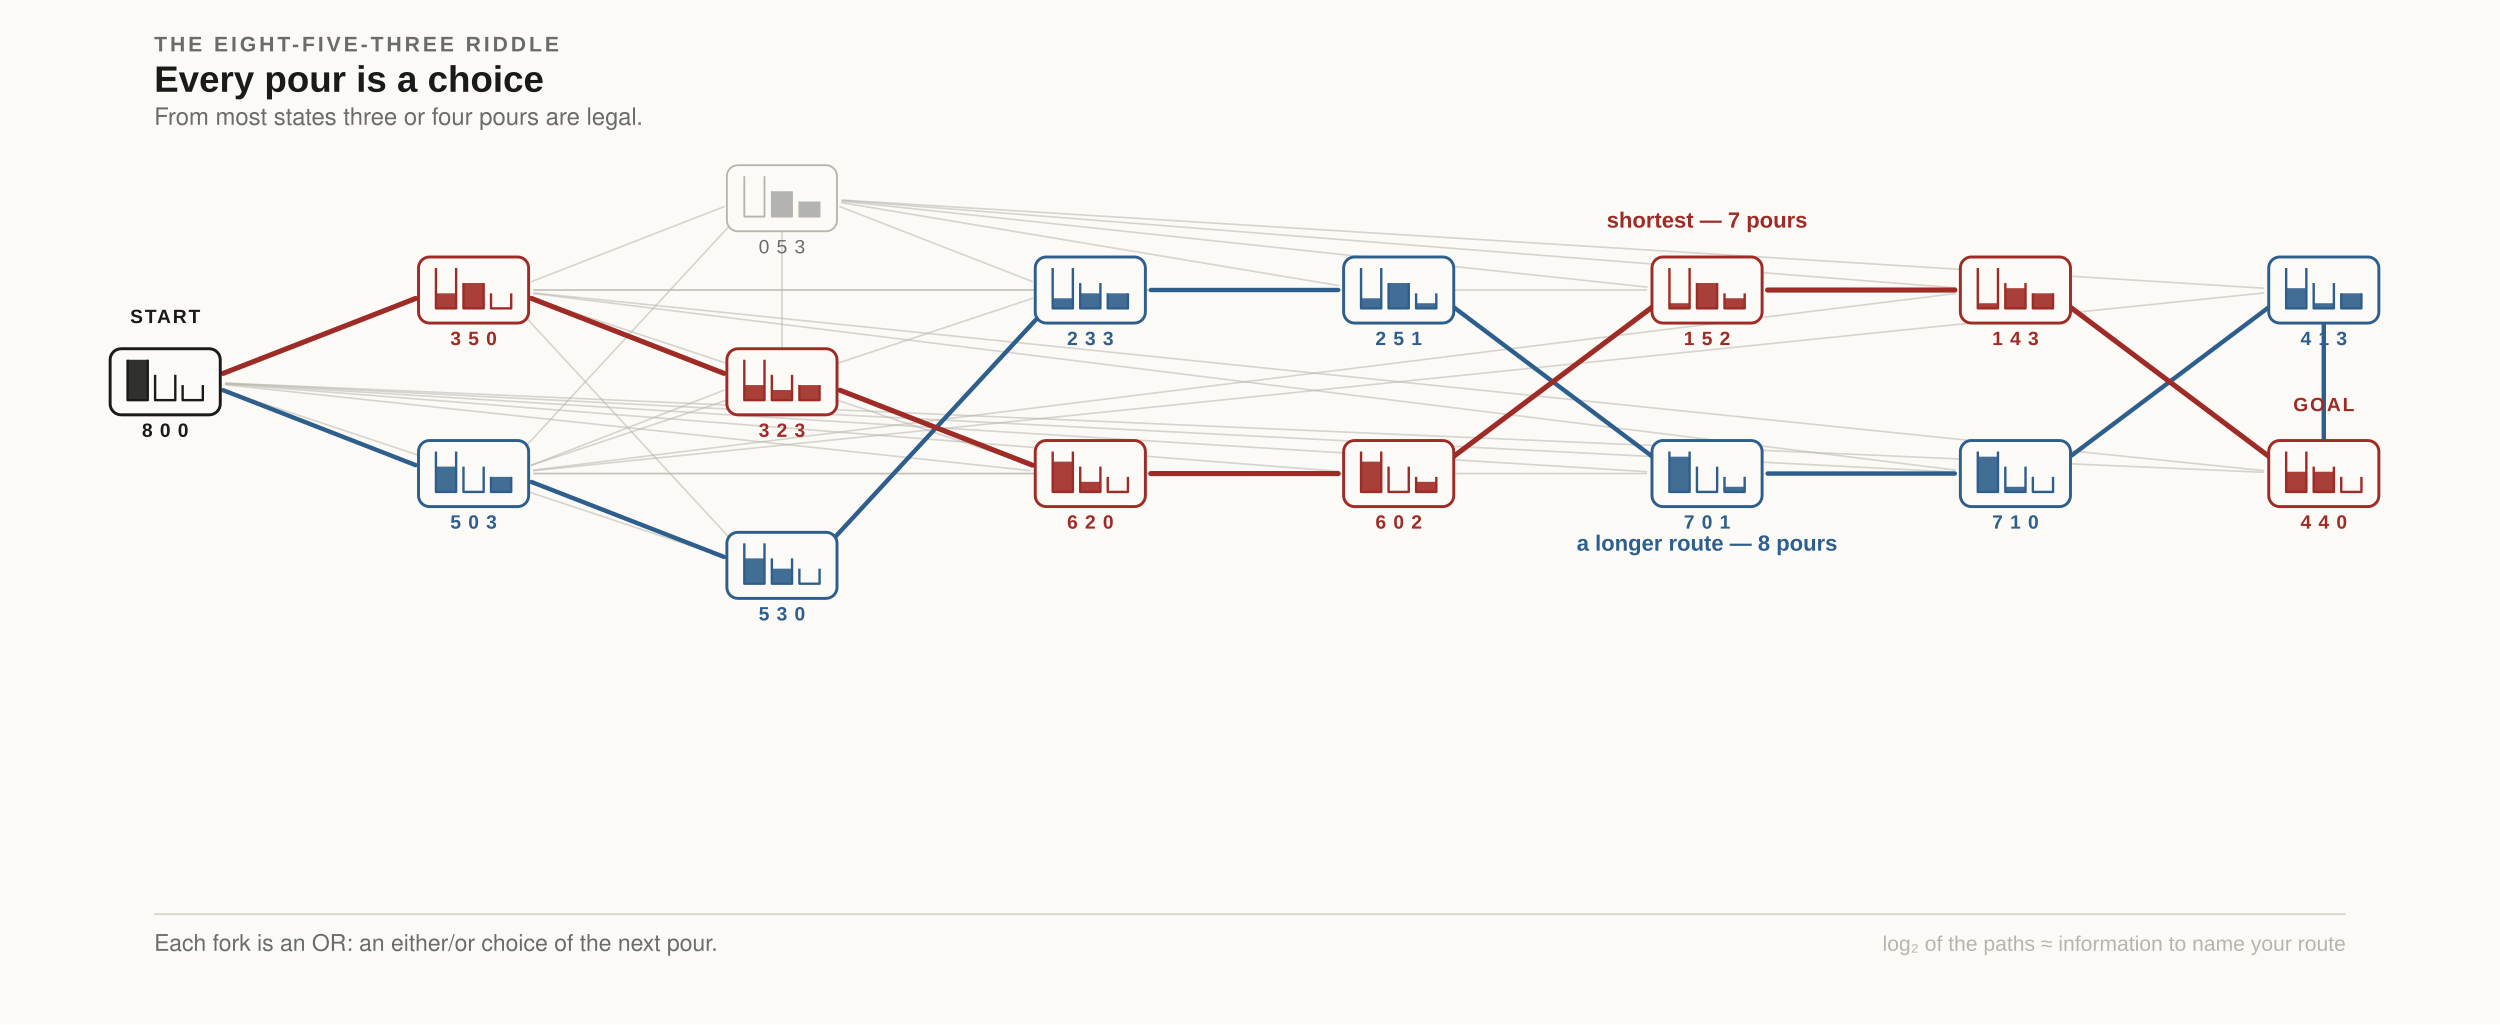
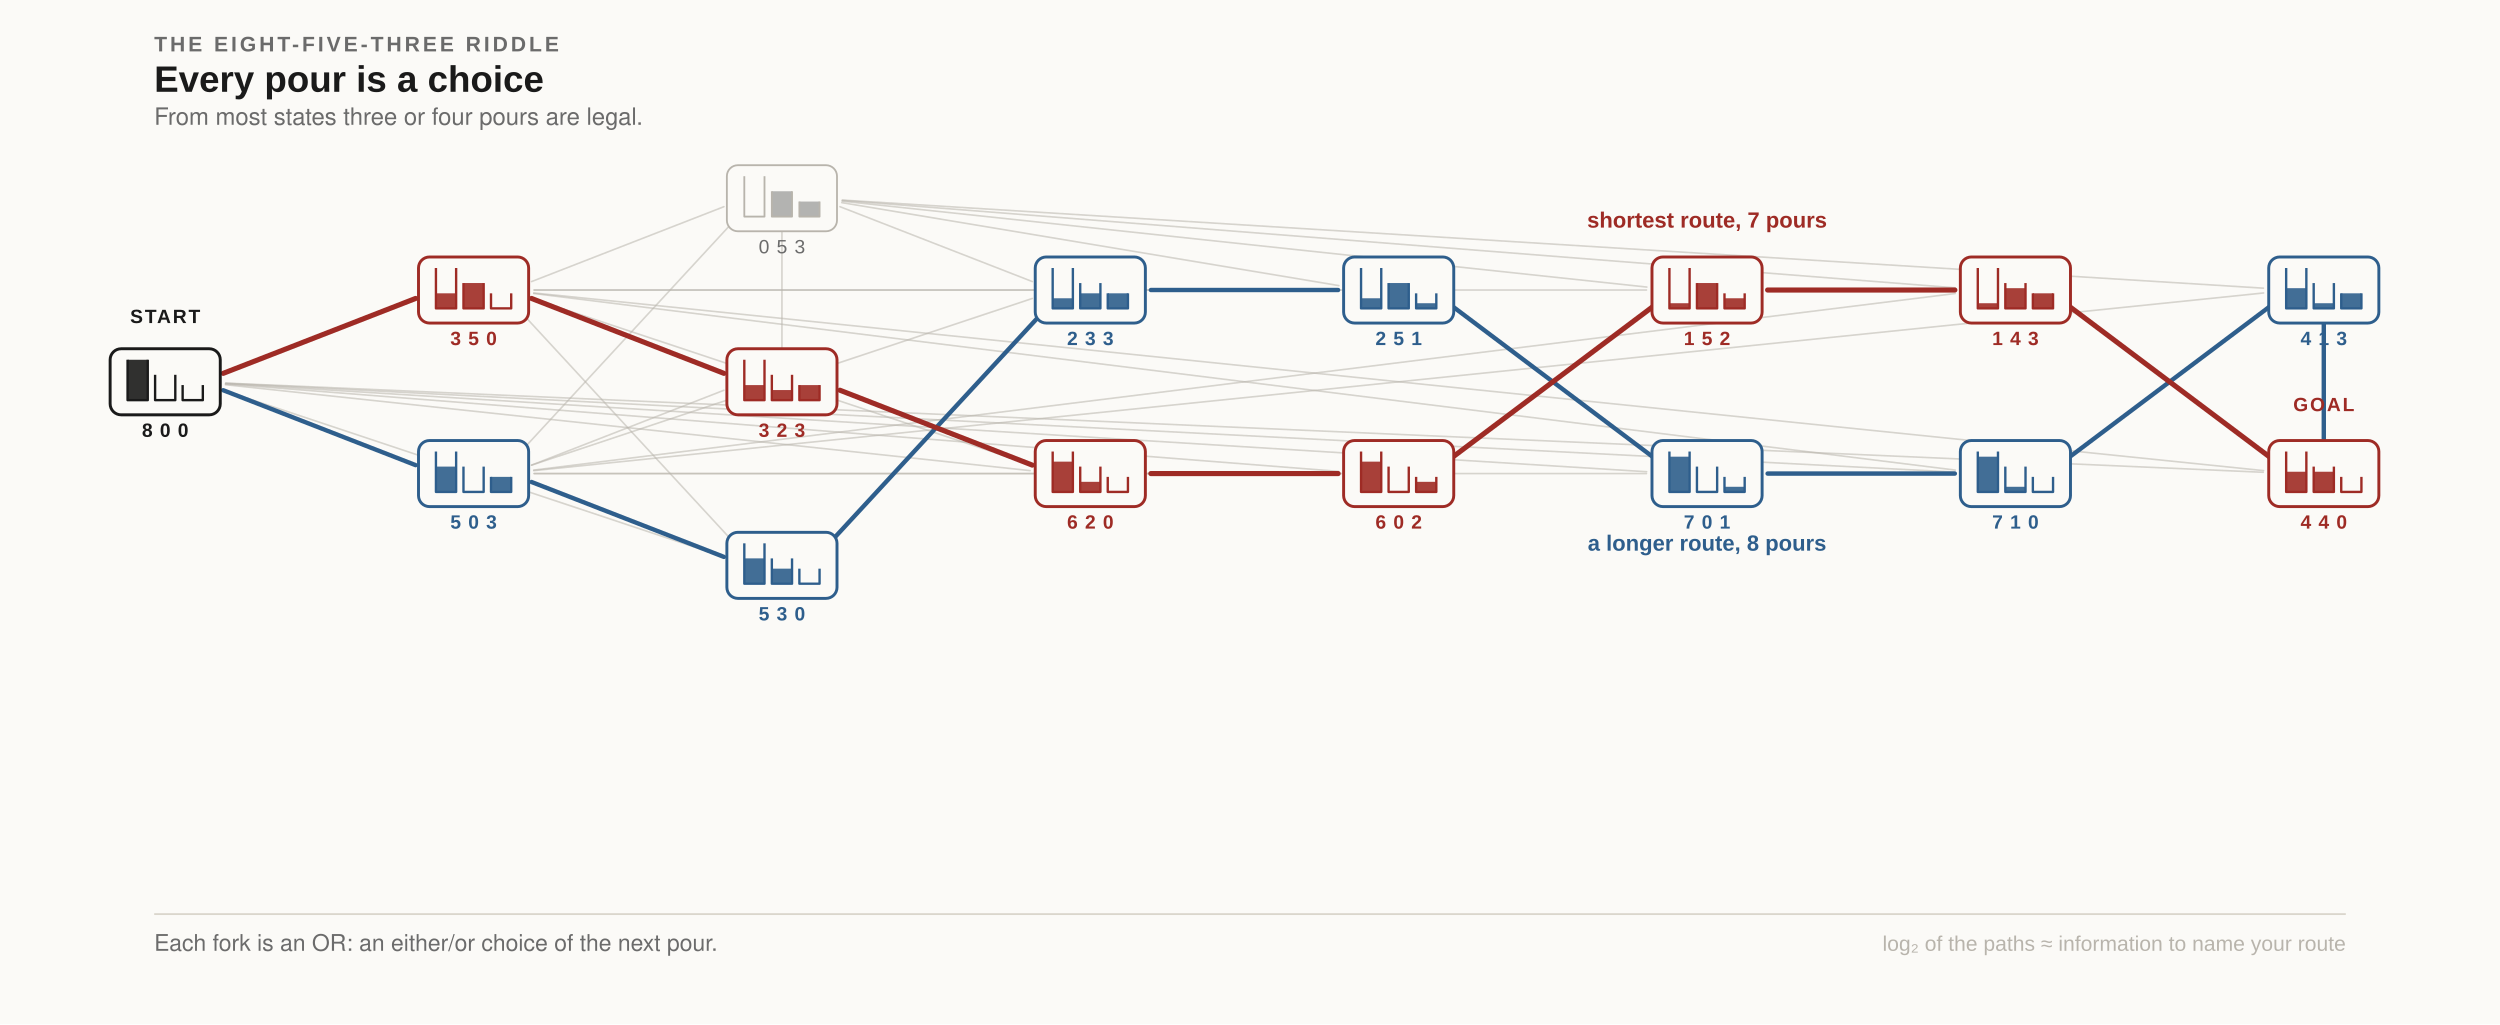
<svg xmlns="http://www.w3.org/2000/svg" viewBox="0 0 1362 558" font-family="'Helvetica Neue', 'Arial Narrow', Helvetica, Arial, sans-serif">
  <rect width="1362" height="558" fill="#FBFAF7" />
  <text x="84" y="28" font-size="11.5" fill="#6B6B6B" text-anchor="start" font-weight="bold" font-family="'Helvetica Neue Condensed', 'Arial Narrow', 'Helvetica Neue', Arial, sans-serif" letter-spacing="1.6" style="font-variant-numeric:tabular-nums">THE EIGHT-FIVE-THREE RIDDLE</text>
  <text x="84" y="50" font-size="20" fill="#1A1A1A" text-anchor="start" font-weight="bold" font-family="'Helvetica Neue Condensed', 'Arial Narrow', 'Helvetica Neue', Arial, sans-serif" style="font-variant-numeric:tabular-nums">Every pour is a choice</text>
  <text x="84" y="68" font-size="13" fill="#6B6B6B" text-anchor="start" font-weight="normal" style="font-variant-numeric:tabular-nums">From most states three or four pours are legal.</text>
  <line x1="729.4" y1="155.6" x2="458.6" y2="110.4" stroke="#B8B4AC" stroke-width="0.9" opacity="0.55" stroke-linecap="round" />
  <line x1="1233.0" y1="257.3" x2="123.0" y2="208.7" stroke="#B8B4AC" stroke-width="0.9" opacity="0.55" stroke-linecap="round" />
  <line x1="426.0" y1="192.0" x2="426.0" y2="124.0" stroke="#B8B4AC" stroke-width="0.9" opacity="0.55" stroke-linecap="round" />
  <line x1="1233.2" y1="159.6" x2="290.8" y2="256.4" stroke="#B8B4AC" stroke-width="0.9" opacity="0.55" stroke-linecap="round" />
  <line x1="561.2" y1="256.4" x2="122.8" y2="209.6" stroke="#B8B4AC" stroke-width="0.9" opacity="0.55" stroke-linecap="round" />
  <line x1="1065.2" y1="256.1" x2="290.8" y2="159.9" stroke="#B8B4AC" stroke-width="0.9" opacity="0.55" stroke-linecap="round" />
  <line x1="562.4" y1="162.6" x2="289.6" y2="253.4" stroke="#B8B4AC" stroke-width="0.9" opacity="0.55" stroke-linecap="round" />
  <line x1="897.0" y1="258.0" x2="291.0" y2="258.0" stroke="#B8B4AC" stroke-width="0.9" opacity="0.55" stroke-linecap="round" />
  <line x1="897.2" y1="156.4" x2="458.8" y2="109.6" stroke="#B8B4AC" stroke-width="0.9" opacity="0.55" stroke-linecap="round" />
  <line x1="1065.1" y1="156.8" x2="458.9" y2="109.2" stroke="#B8B4AC" stroke-width="0.9" opacity="0.55" stroke-linecap="round" />
  <line x1="729.1" y1="256.8" x2="122.9" y2="209.2" stroke="#B8B4AC" stroke-width="0.9" opacity="0.55" stroke-linecap="round" />
  <line x1="1233.2" y1="256.4" x2="290.8" y2="159.6" stroke="#B8B4AC" stroke-width="0.9" opacity="0.55" stroke-linecap="round" />
  <line x1="289.6" y1="153.4" x2="394.4" y2="112.6" stroke="#B8B4AC" stroke-width="0.9" opacity="0.55" stroke-linecap="round" />
  <line x1="282.6" y1="247.3" x2="401.4" y2="118.7" stroke="#B8B4AC" stroke-width="0.9" opacity="0.55" stroke-linecap="round" />
  <line x1="1065.0" y1="257.2" x2="123.0" y2="208.8" stroke="#B8B4AC" stroke-width="0.9" opacity="0.55" stroke-linecap="round" />
  <line x1="401.4" y1="297.3" x2="282.6" y2="168.7" stroke="#B8B4AC" stroke-width="0.9" opacity="0.55" stroke-linecap="round" />
  <line x1="394.4" y1="212.6" x2="289.6" y2="253.4" stroke="#B8B4AC" stroke-width="0.9" opacity="0.55" stroke-linecap="round" />
  <line x1="729.0" y1="158.0" x2="291.0" y2="158.0" stroke="#B8B4AC" stroke-width="0.9" opacity="0.55" stroke-linecap="round" />
  <line x1="897.1" y1="257.0" x2="122.9" y2="209.0" stroke="#B8B4AC" stroke-width="0.9" opacity="0.55" stroke-linecap="round" />
  <line x1="1233.1" y1="157.0" x2="458.9" y2="109.0" stroke="#B8B4AC" stroke-width="0.9" opacity="0.55" stroke-linecap="round" />
  <line x1="562.4" y1="153.4" x2="457.6" y2="112.6" stroke="#B8B4AC" stroke-width="0.9" opacity="0.55" stroke-linecap="round" />
  <line x1="897.0" y1="158.0" x2="291.0" y2="158.0" stroke="#B8B4AC" stroke-width="0.9" opacity="0.55" stroke-linecap="round" />
  <line x1="1065.2" y1="159.9" x2="290.8" y2="256.1" stroke="#B8B4AC" stroke-width="0.9" opacity="0.55" stroke-linecap="round" />
  <line x1="562.4" y1="253.4" x2="289.6" y2="162.6" stroke="#B8B4AC" stroke-width="0.9" opacity="0.55" stroke-linecap="round" />
  <line x1="394.4" y1="303.4" x2="121.6" y2="212.6" stroke="#B8B4AC" stroke-width="0.9" opacity="0.55" stroke-linecap="round" />
  <line x1="729.0" y1="258.0" x2="291.0" y2="258.0" stroke="#B8B4AC" stroke-width="0.9" opacity="0.55" stroke-linecap="round" />
  <line x1="289.6" y1="262.6" x2="394.4" y2="303.4" stroke="#2E5E8C" stroke-width="2.4" opacity="1.0" stroke-linecap="round" />
  <line x1="121.6" y1="212.6" x2="226.4" y2="253.4" stroke="#2E5E8C" stroke-width="2.4" opacity="1.0" stroke-linecap="round" />
  <line x1="963.0" y1="258.0" x2="1065.0" y2="258.0" stroke="#2E5E8C" stroke-width="2.4" opacity="1.0" stroke-linecap="round" />
  <line x1="790.4" y1="166.2" x2="901.6" y2="249.8" stroke="#2E5E8C" stroke-width="2.4" opacity="1.0" stroke-linecap="round" />
  <line x1="1266.0" y1="174.0" x2="1266.0" y2="242.0" stroke="#2E5E8C" stroke-width="2.4" opacity="1.0" stroke-linecap="round" />
  <line x1="627.0" y1="158.0" x2="729.0" y2="158.0" stroke="#2E5E8C" stroke-width="2.4" opacity="1.0" stroke-linecap="round" />
  <line x1="450.6" y1="297.3" x2="569.4" y2="168.7" stroke="#2E5E8C" stroke-width="2.4" opacity="1.0" stroke-linecap="round" />
  <line x1="1126.4" y1="249.8" x2="1237.6" y2="166.2" stroke="#2E5E8C" stroke-width="2.4" opacity="1.0" stroke-linecap="round" />
  <line x1="289.6" y1="162.6" x2="394.4" y2="203.4" stroke="#9E2B25" stroke-width="2.8" opacity="1.0" stroke-linecap="round" />
  <line x1="790.4" y1="249.8" x2="901.6" y2="166.2" stroke="#9E2B25" stroke-width="2.8" opacity="1.0" stroke-linecap="round" />
  <line x1="1126.4" y1="166.2" x2="1237.6" y2="249.8" stroke="#9E2B25" stroke-width="2.8" opacity="1.0" stroke-linecap="round" />
  <line x1="963.0" y1="158.0" x2="1065.0" y2="158.0" stroke="#9E2B25" stroke-width="2.8" opacity="1.0" stroke-linecap="round" />
  <line x1="457.6" y1="212.6" x2="562.4" y2="253.4" stroke="#9E2B25" stroke-width="2.8" opacity="1.0" stroke-linecap="round" />
  <line x1="121.6" y1="203.4" x2="226.4" y2="162.6" stroke="#9E2B25" stroke-width="2.8" opacity="1.0" stroke-linecap="round" />
  <line x1="627.0" y1="258.0" x2="729.0" y2="258.0" stroke="#9E2B25" stroke-width="2.8" opacity="1.0" stroke-linecap="round" />
  <rect x="60" y="190.0" width="60" height="36" rx="6" fill="#FBFAF7" stroke="#1A1A1A" stroke-width="1.6" />
  <rect x="69.5" y="196.0" width="11" height="22.0" fill="#1A1A1A" opacity="0.9" />
  <path d="M 69.5 196.0 L 69.5 218.0 L 80.5 218.0 L 80.5 196.0" fill="none" stroke="#1A1A1A" stroke-width="1.3" stroke-linejoin="round" />
  <path d="M 84.5 204.2 L 84.5 218.0 L 95.5 218.0 L 95.5 204.2" fill="none" stroke="#1A1A1A" stroke-width="1.3" stroke-linejoin="round" />
  <path d="M 99.5 209.8 L 99.5 218.0 L 110.5 218.0 L 110.5 209.8" fill="none" stroke="#1A1A1A" stroke-width="1.3" stroke-linejoin="round" />
  <text x="90" y="238.0" font-size="10.5" fill="#1A1A1A" text-anchor="middle" font-weight="bold" font-family="'Helvetica Neue Condensed', 'Arial Narrow', 'Helvetica Neue', Arial, sans-serif" letter-spacing="0.5" style="font-variant-numeric:tabular-nums">8 0 0</text>
  <rect x="228" y="140.0" width="60" height="36" rx="6" fill="#FBFAF7" stroke="#9E2B25" stroke-width="1.6" />
  <rect x="237.5" y="159.8" width="11" height="8.2" fill="#9E2B25" opacity="0.9" />
  <path d="M 237.5 146.0 L 237.5 168.0 L 248.5 168.0 L 248.5 146.0" fill="none" stroke="#9E2B25" stroke-width="1.3" stroke-linejoin="round" />
  <rect x="252.5" y="154.2" width="11" height="13.8" fill="#9E2B25" opacity="0.9" />
  <path d="M 252.5 154.2 L 252.5 168.0 L 263.5 168.0 L 263.5 154.2" fill="none" stroke="#9E2B25" stroke-width="1.3" stroke-linejoin="round" />
  <path d="M 267.5 159.8 L 267.5 168.0 L 278.5 168.0 L 278.5 159.8" fill="none" stroke="#9E2B25" stroke-width="1.3" stroke-linejoin="round" />
  <text x="258" y="188.0" font-size="10.5" fill="#9E2B25" text-anchor="middle" font-weight="bold" font-family="'Helvetica Neue Condensed', 'Arial Narrow', 'Helvetica Neue', Arial, sans-serif" letter-spacing="0.5" style="font-variant-numeric:tabular-nums">3 5 0</text>
  <rect x="228" y="240.0" width="60" height="36" rx="6" fill="#FBFAF7" stroke="#2E5E8C" stroke-width="1.6" />
  <rect x="237.5" y="254.2" width="11" height="13.8" fill="#2E5E8C" opacity="0.9" />
  <path d="M 237.5 246.0 L 237.5 268.0 L 248.5 268.0 L 248.5 246.0" fill="none" stroke="#2E5E8C" stroke-width="1.3" stroke-linejoin="round" />
  <path d="M 252.5 254.2 L 252.5 268.0 L 263.5 268.0 L 263.5 254.2" fill="none" stroke="#2E5E8C" stroke-width="1.3" stroke-linejoin="round" />
  <rect x="267.5" y="259.8" width="11" height="8.2" fill="#2E5E8C" opacity="0.9" />
  <path d="M 267.5 259.8 L 267.5 268.0 L 278.5 268.0 L 278.5 259.8" fill="none" stroke="#2E5E8C" stroke-width="1.3" stroke-linejoin="round" />
  <text x="258" y="288.0" font-size="10.5" fill="#2E5E8C" text-anchor="middle" font-weight="bold" font-family="'Helvetica Neue Condensed', 'Arial Narrow', 'Helvetica Neue', Arial, sans-serif" letter-spacing="0.5" style="font-variant-numeric:tabular-nums">5 0 3</text>
  <rect x="396" y="90.0" width="60" height="36" rx="6" fill="#FBFAF7" stroke="#B8B4AC" stroke-width="1" />
  <path d="M 405.5 96.0 L 405.5 118.0 L 416.5 118.0 L 416.5 96.0" fill="none" stroke="#B8B4AC" stroke-width="1" stroke-linejoin="round" />
  <rect x="420.5" y="104.2" width="11" height="13.8" fill="#6B6B6B" opacity="0.5" />
  <path d="M 420.5 104.2 L 420.5 118.0 L 431.5 118.0 L 431.5 104.2" fill="none" stroke="#B8B4AC" stroke-width="1" stroke-linejoin="round" />
  <rect x="435.5" y="109.8" width="11" height="8.2" fill="#6B6B6B" opacity="0.5" />
  <path d="M 435.5 109.8 L 435.5 118.0 L 446.5 118.0 L 446.5 109.8" fill="none" stroke="#B8B4AC" stroke-width="1" stroke-linejoin="round" />
  <text x="426" y="138.0" font-size="10.5" fill="#6B6B6B" text-anchor="middle" font-weight="normal" font-family="'Helvetica Neue Condensed', 'Arial Narrow', 'Helvetica Neue', Arial, sans-serif" letter-spacing="0.5" style="font-variant-numeric:tabular-nums">0 5 3</text>
  <rect x="396" y="190.0" width="60" height="36" rx="6" fill="#FBFAF7" stroke="#9E2B25" stroke-width="1.6" />
  <rect x="405.5" y="209.8" width="11" height="8.2" fill="#9E2B25" opacity="0.9" />
  <path d="M 405.5 196.0 L 405.5 218.0 L 416.5 218.0 L 416.5 196.0" fill="none" stroke="#9E2B25" stroke-width="1.3" stroke-linejoin="round" />
  <rect x="420.5" y="212.5" width="11" height="5.5" fill="#9E2B25" opacity="0.9" />
  <path d="M 420.5 204.2 L 420.5 218.0 L 431.5 218.0 L 431.5 204.2" fill="none" stroke="#9E2B25" stroke-width="1.3" stroke-linejoin="round" />
  <rect x="435.5" y="209.8" width="11" height="8.2" fill="#9E2B25" opacity="0.9" />
  <path d="M 435.5 209.8 L 435.5 218.0 L 446.5 218.0 L 446.5 209.8" fill="none" stroke="#9E2B25" stroke-width="1.3" stroke-linejoin="round" />
  <text x="426" y="238.0" font-size="10.5" fill="#9E2B25" text-anchor="middle" font-weight="bold" font-family="'Helvetica Neue Condensed', 'Arial Narrow', 'Helvetica Neue', Arial, sans-serif" letter-spacing="0.5" style="font-variant-numeric:tabular-nums">3 2 3</text>
  <rect x="396" y="290.0" width="60" height="36" rx="6" fill="#FBFAF7" stroke="#2E5E8C" stroke-width="1.6" />
  <rect x="405.5" y="304.2" width="11" height="13.8" fill="#2E5E8C" opacity="0.9" />
  <path d="M 405.5 296.0 L 405.5 318.0 L 416.5 318.0 L 416.5 296.0" fill="none" stroke="#2E5E8C" stroke-width="1.3" stroke-linejoin="round" />
  <rect x="420.5" y="309.8" width="11" height="8.2" fill="#2E5E8C" opacity="0.9" />
  <path d="M 420.5 304.2 L 420.5 318.0 L 431.5 318.0 L 431.5 304.2" fill="none" stroke="#2E5E8C" stroke-width="1.3" stroke-linejoin="round" />
  <path d="M 435.5 309.8 L 435.5 318.0 L 446.5 318.0 L 446.5 309.8" fill="none" stroke="#2E5E8C" stroke-width="1.3" stroke-linejoin="round" />
  <text x="426" y="338.0" font-size="10.5" fill="#2E5E8C" text-anchor="middle" font-weight="bold" font-family="'Helvetica Neue Condensed', 'Arial Narrow', 'Helvetica Neue', Arial, sans-serif" letter-spacing="0.5" style="font-variant-numeric:tabular-nums">5 3 0</text>
  <rect x="564" y="140.0" width="60" height="36" rx="6" fill="#FBFAF7" stroke="#2E5E8C" stroke-width="1.6" />
  <rect x="573.5" y="162.5" width="11" height="5.5" fill="#2E5E8C" opacity="0.9" />
  <path d="M 573.5 146.0 L 573.5 168.0 L 584.5 168.0 L 584.5 146.0" fill="none" stroke="#2E5E8C" stroke-width="1.3" stroke-linejoin="round" />
  <rect x="588.5" y="159.8" width="11" height="8.2" fill="#2E5E8C" opacity="0.9" />
  <path d="M 588.5 154.2 L 588.5 168.0 L 599.5 168.0 L 599.5 154.2" fill="none" stroke="#2E5E8C" stroke-width="1.3" stroke-linejoin="round" />
  <rect x="603.5" y="159.8" width="11" height="8.2" fill="#2E5E8C" opacity="0.9" />
  <path d="M 603.5 159.8 L 603.5 168.0 L 614.5 168.0 L 614.5 159.8" fill="none" stroke="#2E5E8C" stroke-width="1.3" stroke-linejoin="round" />
  <text x="594" y="188.0" font-size="10.5" fill="#2E5E8C" text-anchor="middle" font-weight="bold" font-family="'Helvetica Neue Condensed', 'Arial Narrow', 'Helvetica Neue', Arial, sans-serif" letter-spacing="0.5" style="font-variant-numeric:tabular-nums">2 3 3</text>
  <rect x="564" y="240.0" width="60" height="36" rx="6" fill="#FBFAF7" stroke="#9E2B25" stroke-width="1.6" />
  <rect x="573.5" y="251.5" width="11" height="16.5" fill="#9E2B25" opacity="0.9" />
  <path d="M 573.5 246.0 L 573.5 268.0 L 584.5 268.0 L 584.5 246.0" fill="none" stroke="#9E2B25" stroke-width="1.3" stroke-linejoin="round" />
  <rect x="588.5" y="262.5" width="11" height="5.5" fill="#9E2B25" opacity="0.9" />
  <path d="M 588.5 254.2 L 588.5 268.0 L 599.5 268.0 L 599.5 254.2" fill="none" stroke="#9E2B25" stroke-width="1.3" stroke-linejoin="round" />
  <path d="M 603.5 259.8 L 603.5 268.0 L 614.5 268.0 L 614.5 259.8" fill="none" stroke="#9E2B25" stroke-width="1.3" stroke-linejoin="round" />
  <text x="594" y="288.0" font-size="10.5" fill="#9E2B25" text-anchor="middle" font-weight="bold" font-family="'Helvetica Neue Condensed', 'Arial Narrow', 'Helvetica Neue', Arial, sans-serif" letter-spacing="0.5" style="font-variant-numeric:tabular-nums">6 2 0</text>
  <rect x="732" y="140.0" width="60" height="36" rx="6" fill="#FBFAF7" stroke="#2E5E8C" stroke-width="1.6" />
  <rect x="741.5" y="162.5" width="11" height="5.5" fill="#2E5E8C" opacity="0.9" />
  <path d="M 741.5 146.0 L 741.5 168.0 L 752.5 168.0 L 752.5 146.0" fill="none" stroke="#2E5E8C" stroke-width="1.3" stroke-linejoin="round" />
  <rect x="756.5" y="154.2" width="11" height="13.8" fill="#2E5E8C" opacity="0.9" />
  <path d="M 756.5 154.2 L 756.5 168.0 L 767.5 168.0 L 767.5 154.2" fill="none" stroke="#2E5E8C" stroke-width="1.3" stroke-linejoin="round" />
  <rect x="771.5" y="165.2" width="11" height="2.8" fill="#2E5E8C" opacity="0.9" />
  <path d="M 771.5 159.8 L 771.5 168.0 L 782.5 168.0 L 782.5 159.8" fill="none" stroke="#2E5E8C" stroke-width="1.3" stroke-linejoin="round" />
  <text x="762" y="188.0" font-size="10.5" fill="#2E5E8C" text-anchor="middle" font-weight="bold" font-family="'Helvetica Neue Condensed', 'Arial Narrow', 'Helvetica Neue', Arial, sans-serif" letter-spacing="0.5" style="font-variant-numeric:tabular-nums">2 5 1</text>
  <rect x="732" y="240.0" width="60" height="36" rx="6" fill="#FBFAF7" stroke="#9E2B25" stroke-width="1.6" />
  <rect x="741.5" y="251.5" width="11" height="16.5" fill="#9E2B25" opacity="0.9" />
  <path d="M 741.5 246.0 L 741.5 268.0 L 752.5 268.0 L 752.5 246.0" fill="none" stroke="#9E2B25" stroke-width="1.3" stroke-linejoin="round" />
  <path d="M 756.5 254.2 L 756.5 268.0 L 767.5 268.0 L 767.5 254.2" fill="none" stroke="#9E2B25" stroke-width="1.3" stroke-linejoin="round" />
  <rect x="771.5" y="262.5" width="11" height="5.5" fill="#9E2B25" opacity="0.9" />
  <path d="M 771.5 259.8 L 771.5 268.0 L 782.5 268.0 L 782.5 259.8" fill="none" stroke="#9E2B25" stroke-width="1.3" stroke-linejoin="round" />
  <text x="762" y="288.0" font-size="10.5" fill="#9E2B25" text-anchor="middle" font-weight="bold" font-family="'Helvetica Neue Condensed', 'Arial Narrow', 'Helvetica Neue', Arial, sans-serif" letter-spacing="0.5" style="font-variant-numeric:tabular-nums">6 0 2</text>
  <rect x="900" y="140.0" width="60" height="36" rx="6" fill="#FBFAF7" stroke="#9E2B25" stroke-width="1.6" />
  <rect x="909.5" y="165.2" width="11" height="2.8" fill="#9E2B25" opacity="0.9" />
  <path d="M 909.5 146.0 L 909.5 168.0 L 920.5 168.0 L 920.5 146.0" fill="none" stroke="#9E2B25" stroke-width="1.3" stroke-linejoin="round" />
  <rect x="924.5" y="154.2" width="11" height="13.8" fill="#9E2B25" opacity="0.9" />
  <path d="M 924.5 154.2 L 924.5 168.0 L 935.5 168.0 L 935.5 154.2" fill="none" stroke="#9E2B25" stroke-width="1.3" stroke-linejoin="round" />
  <rect x="939.5" y="162.5" width="11" height="5.5" fill="#9E2B25" opacity="0.9" />
  <path d="M 939.5 159.8 L 939.5 168.0 L 950.5 168.0 L 950.5 159.8" fill="none" stroke="#9E2B25" stroke-width="1.3" stroke-linejoin="round" />
  <text x="930" y="188.0" font-size="10.5" fill="#9E2B25" text-anchor="middle" font-weight="bold" font-family="'Helvetica Neue Condensed', 'Arial Narrow', 'Helvetica Neue', Arial, sans-serif" letter-spacing="0.5" style="font-variant-numeric:tabular-nums">1 5 2</text>
  <rect x="900" y="240.0" width="60" height="36" rx="6" fill="#FBFAF7" stroke="#2E5E8C" stroke-width="1.6" />
  <rect x="909.5" y="248.8" width="11" height="19.2" fill="#2E5E8C" opacity="0.9" />
  <path d="M 909.5 246.0 L 909.5 268.0 L 920.5 268.0 L 920.5 246.0" fill="none" stroke="#2E5E8C" stroke-width="1.3" stroke-linejoin="round" />
  <path d="M 924.5 254.2 L 924.5 268.0 L 935.5 268.0 L 935.5 254.2" fill="none" stroke="#2E5E8C" stroke-width="1.3" stroke-linejoin="round" />
  <rect x="939.5" y="265.2" width="11" height="2.8" fill="#2E5E8C" opacity="0.9" />
  <path d="M 939.5 259.8 L 939.5 268.0 L 950.5 268.0 L 950.5 259.8" fill="none" stroke="#2E5E8C" stroke-width="1.3" stroke-linejoin="round" />
  <text x="930" y="288.0" font-size="10.5" fill="#2E5E8C" text-anchor="middle" font-weight="bold" font-family="'Helvetica Neue Condensed', 'Arial Narrow', 'Helvetica Neue', Arial, sans-serif" letter-spacing="0.5" style="font-variant-numeric:tabular-nums">7 0 1</text>
  <rect x="1068" y="140.0" width="60" height="36" rx="6" fill="#FBFAF7" stroke="#9E2B25" stroke-width="1.6" />
  <rect x="1077.5" y="165.2" width="11" height="2.8" fill="#9E2B25" opacity="0.9" />
  <path d="M 1077.5 146.0 L 1077.5 168.0 L 1088.5 168.0 L 1088.5 146.0" fill="none" stroke="#9E2B25" stroke-width="1.3" stroke-linejoin="round" />
  <rect x="1092.5" y="157.0" width="11" height="11.0" fill="#9E2B25" opacity="0.9" />
  <path d="M 1092.5 154.2 L 1092.5 168.0 L 1103.5 168.0 L 1103.5 154.2" fill="none" stroke="#9E2B25" stroke-width="1.3" stroke-linejoin="round" />
  <rect x="1107.5" y="159.8" width="11" height="8.2" fill="#9E2B25" opacity="0.9" />
  <path d="M 1107.5 159.8 L 1107.5 168.0 L 1118.5 168.0 L 1118.5 159.8" fill="none" stroke="#9E2B25" stroke-width="1.3" stroke-linejoin="round" />
  <text x="1098" y="188.0" font-size="10.5" fill="#9E2B25" text-anchor="middle" font-weight="bold" font-family="'Helvetica Neue Condensed', 'Arial Narrow', 'Helvetica Neue', Arial, sans-serif" letter-spacing="0.5" style="font-variant-numeric:tabular-nums">1 4 3</text>
  <rect x="1068" y="240.0" width="60" height="36" rx="6" fill="#FBFAF7" stroke="#2E5E8C" stroke-width="1.6" />
  <rect x="1077.5" y="248.8" width="11" height="19.2" fill="#2E5E8C" opacity="0.9" />
  <path d="M 1077.5 246.0 L 1077.5 268.0 L 1088.5 268.0 L 1088.5 246.0" fill="none" stroke="#2E5E8C" stroke-width="1.3" stroke-linejoin="round" />
  <rect x="1092.5" y="265.2" width="11" height="2.8" fill="#2E5E8C" opacity="0.9" />
  <path d="M 1092.5 254.2 L 1092.5 268.0 L 1103.5 268.0 L 1103.5 254.2" fill="none" stroke="#2E5E8C" stroke-width="1.3" stroke-linejoin="round" />
  <path d="M 1107.5 259.8 L 1107.5 268.0 L 1118.5 268.0 L 1118.5 259.8" fill="none" stroke="#2E5E8C" stroke-width="1.3" stroke-linejoin="round" />
  <text x="1098" y="288.0" font-size="10.5" fill="#2E5E8C" text-anchor="middle" font-weight="bold" font-family="'Helvetica Neue Condensed', 'Arial Narrow', 'Helvetica Neue', Arial, sans-serif" letter-spacing="0.5" style="font-variant-numeric:tabular-nums">7 1 0</text>
  <rect x="1236" y="140.0" width="60" height="36" rx="6" fill="#FBFAF7" stroke="#2E5E8C" stroke-width="1.6" />
  <rect x="1245.5" y="157.0" width="11" height="11.0" fill="#2E5E8C" opacity="0.9" />
  <path d="M 1245.5 146.0 L 1245.5 168.0 L 1256.5 168.0 L 1256.5 146.0" fill="none" stroke="#2E5E8C" stroke-width="1.3" stroke-linejoin="round" />
  <rect x="1260.5" y="165.2" width="11" height="2.8" fill="#2E5E8C" opacity="0.9" />
  <path d="M 1260.5 154.2 L 1260.5 168.0 L 1271.5 168.0 L 1271.5 154.2" fill="none" stroke="#2E5E8C" stroke-width="1.3" stroke-linejoin="round" />
  <rect x="1275.5" y="159.8" width="11" height="8.2" fill="#2E5E8C" opacity="0.9" />
  <path d="M 1275.5 159.8 L 1275.5 168.0 L 1286.5 168.0 L 1286.5 159.8" fill="none" stroke="#2E5E8C" stroke-width="1.3" stroke-linejoin="round" />
  <text x="1266" y="188.0" font-size="10.5" fill="#2E5E8C" text-anchor="middle" font-weight="bold" font-family="'Helvetica Neue Condensed', 'Arial Narrow', 'Helvetica Neue', Arial, sans-serif" letter-spacing="0.5" style="font-variant-numeric:tabular-nums">4 1 3</text>
  <rect x="1236" y="240.0" width="60" height="36" rx="6" fill="#FBFAF7" stroke="#9E2B25" stroke-width="1.6" />
  <rect x="1245.5" y="257.0" width="11" height="11.0" fill="#9E2B25" opacity="0.9" />
  <path d="M 1245.5 246.0 L 1245.5 268.0 L 1256.5 268.0 L 1256.5 246.0" fill="none" stroke="#9E2B25" stroke-width="1.3" stroke-linejoin="round" />
  <rect x="1260.5" y="257.0" width="11" height="11.0" fill="#9E2B25" opacity="0.9" />
  <path d="M 1260.5 254.2 L 1260.5 268.0 L 1271.5 268.0 L 1271.5 254.2" fill="none" stroke="#9E2B25" stroke-width="1.3" stroke-linejoin="round" />
  <path d="M 1275.5 259.8 L 1275.5 268.0 L 1286.5 268.0 L 1286.5 259.8" fill="none" stroke="#9E2B25" stroke-width="1.3" stroke-linejoin="round" />
  <text x="1266" y="288.0" font-size="10.5" fill="#9E2B25" text-anchor="middle" font-weight="bold" font-family="'Helvetica Neue Condensed', 'Arial Narrow', 'Helvetica Neue', Arial, sans-serif" letter-spacing="0.5" style="font-variant-numeric:tabular-nums">4 4 0</text>
  <text x="90" y="176.0" font-size="10.5" fill="#1A1A1A" text-anchor="middle" font-weight="bold" font-family="'Helvetica Neue Condensed', 'Arial Narrow', 'Helvetica Neue', Arial, sans-serif" letter-spacing="1" style="font-variant-numeric:tabular-nums">START</text>
  <text x="1266" y="224.0" font-size="10.5" fill="#9E2B25" text-anchor="middle" font-weight="bold" font-family="'Helvetica Neue Condensed', 'Arial Narrow', 'Helvetica Neue', Arial, sans-serif" letter-spacing="1" style="font-variant-numeric:tabular-nums">GOAL</text>
-   <text x="930" y="124.0" font-size="12" fill="#9E2B25" text-anchor="middle" font-weight="bold" font-family="'Helvetica Neue Condensed', 'Arial Narrow', 'Helvetica Neue', Arial, sans-serif" style="font-variant-numeric:tabular-nums">shortest — 7 pours</text>
-   <text x="930" y="300.0" font-size="12" fill="#2E5E8C" text-anchor="middle" font-weight="bold" font-family="'Helvetica Neue Condensed', 'Arial Narrow', 'Helvetica Neue', Arial, sans-serif" style="font-variant-numeric:tabular-nums">a longer route — 8 pours</text>
+   <text x="930" y="124.0" font-size="12" fill="#9E2B25" text-anchor="middle" font-weight="bold" font-family="'Helvetica Neue Condensed', 'Arial Narrow', 'Helvetica Neue', Arial, sans-serif" style="font-variant-numeric:tabular-nums">shortest route, 7 pours</text>
+   <text x="930" y="300.0" font-size="12" fill="#2E5E8C" text-anchor="middle" font-weight="bold" font-family="'Helvetica Neue Condensed', 'Arial Narrow', 'Helvetica Neue', Arial, sans-serif" style="font-variant-numeric:tabular-nums">a longer route, 8 pours</text>
  <line x1="84" y1="498" x2="1278" y2="498" stroke="#DAD6CC" stroke-width="1" />
  <text x="84" y="518" font-size="12.5" fill="#6B6B6B" text-anchor="start" font-weight="normal" style="font-variant-numeric:tabular-nums">Each fork is an OR: an either/or choice of the next pour.</text>
  <text x="1278" y="518" font-size="11.5" fill="#B8B4AC" text-anchor="end" font-weight="normal" font-family="'Helvetica Neue Condensed', 'Arial Narrow', 'Helvetica Neue', Arial, sans-serif" style="font-variant-numeric:tabular-nums">log₂ of the paths ≈ information to name your route</text>
</svg>
